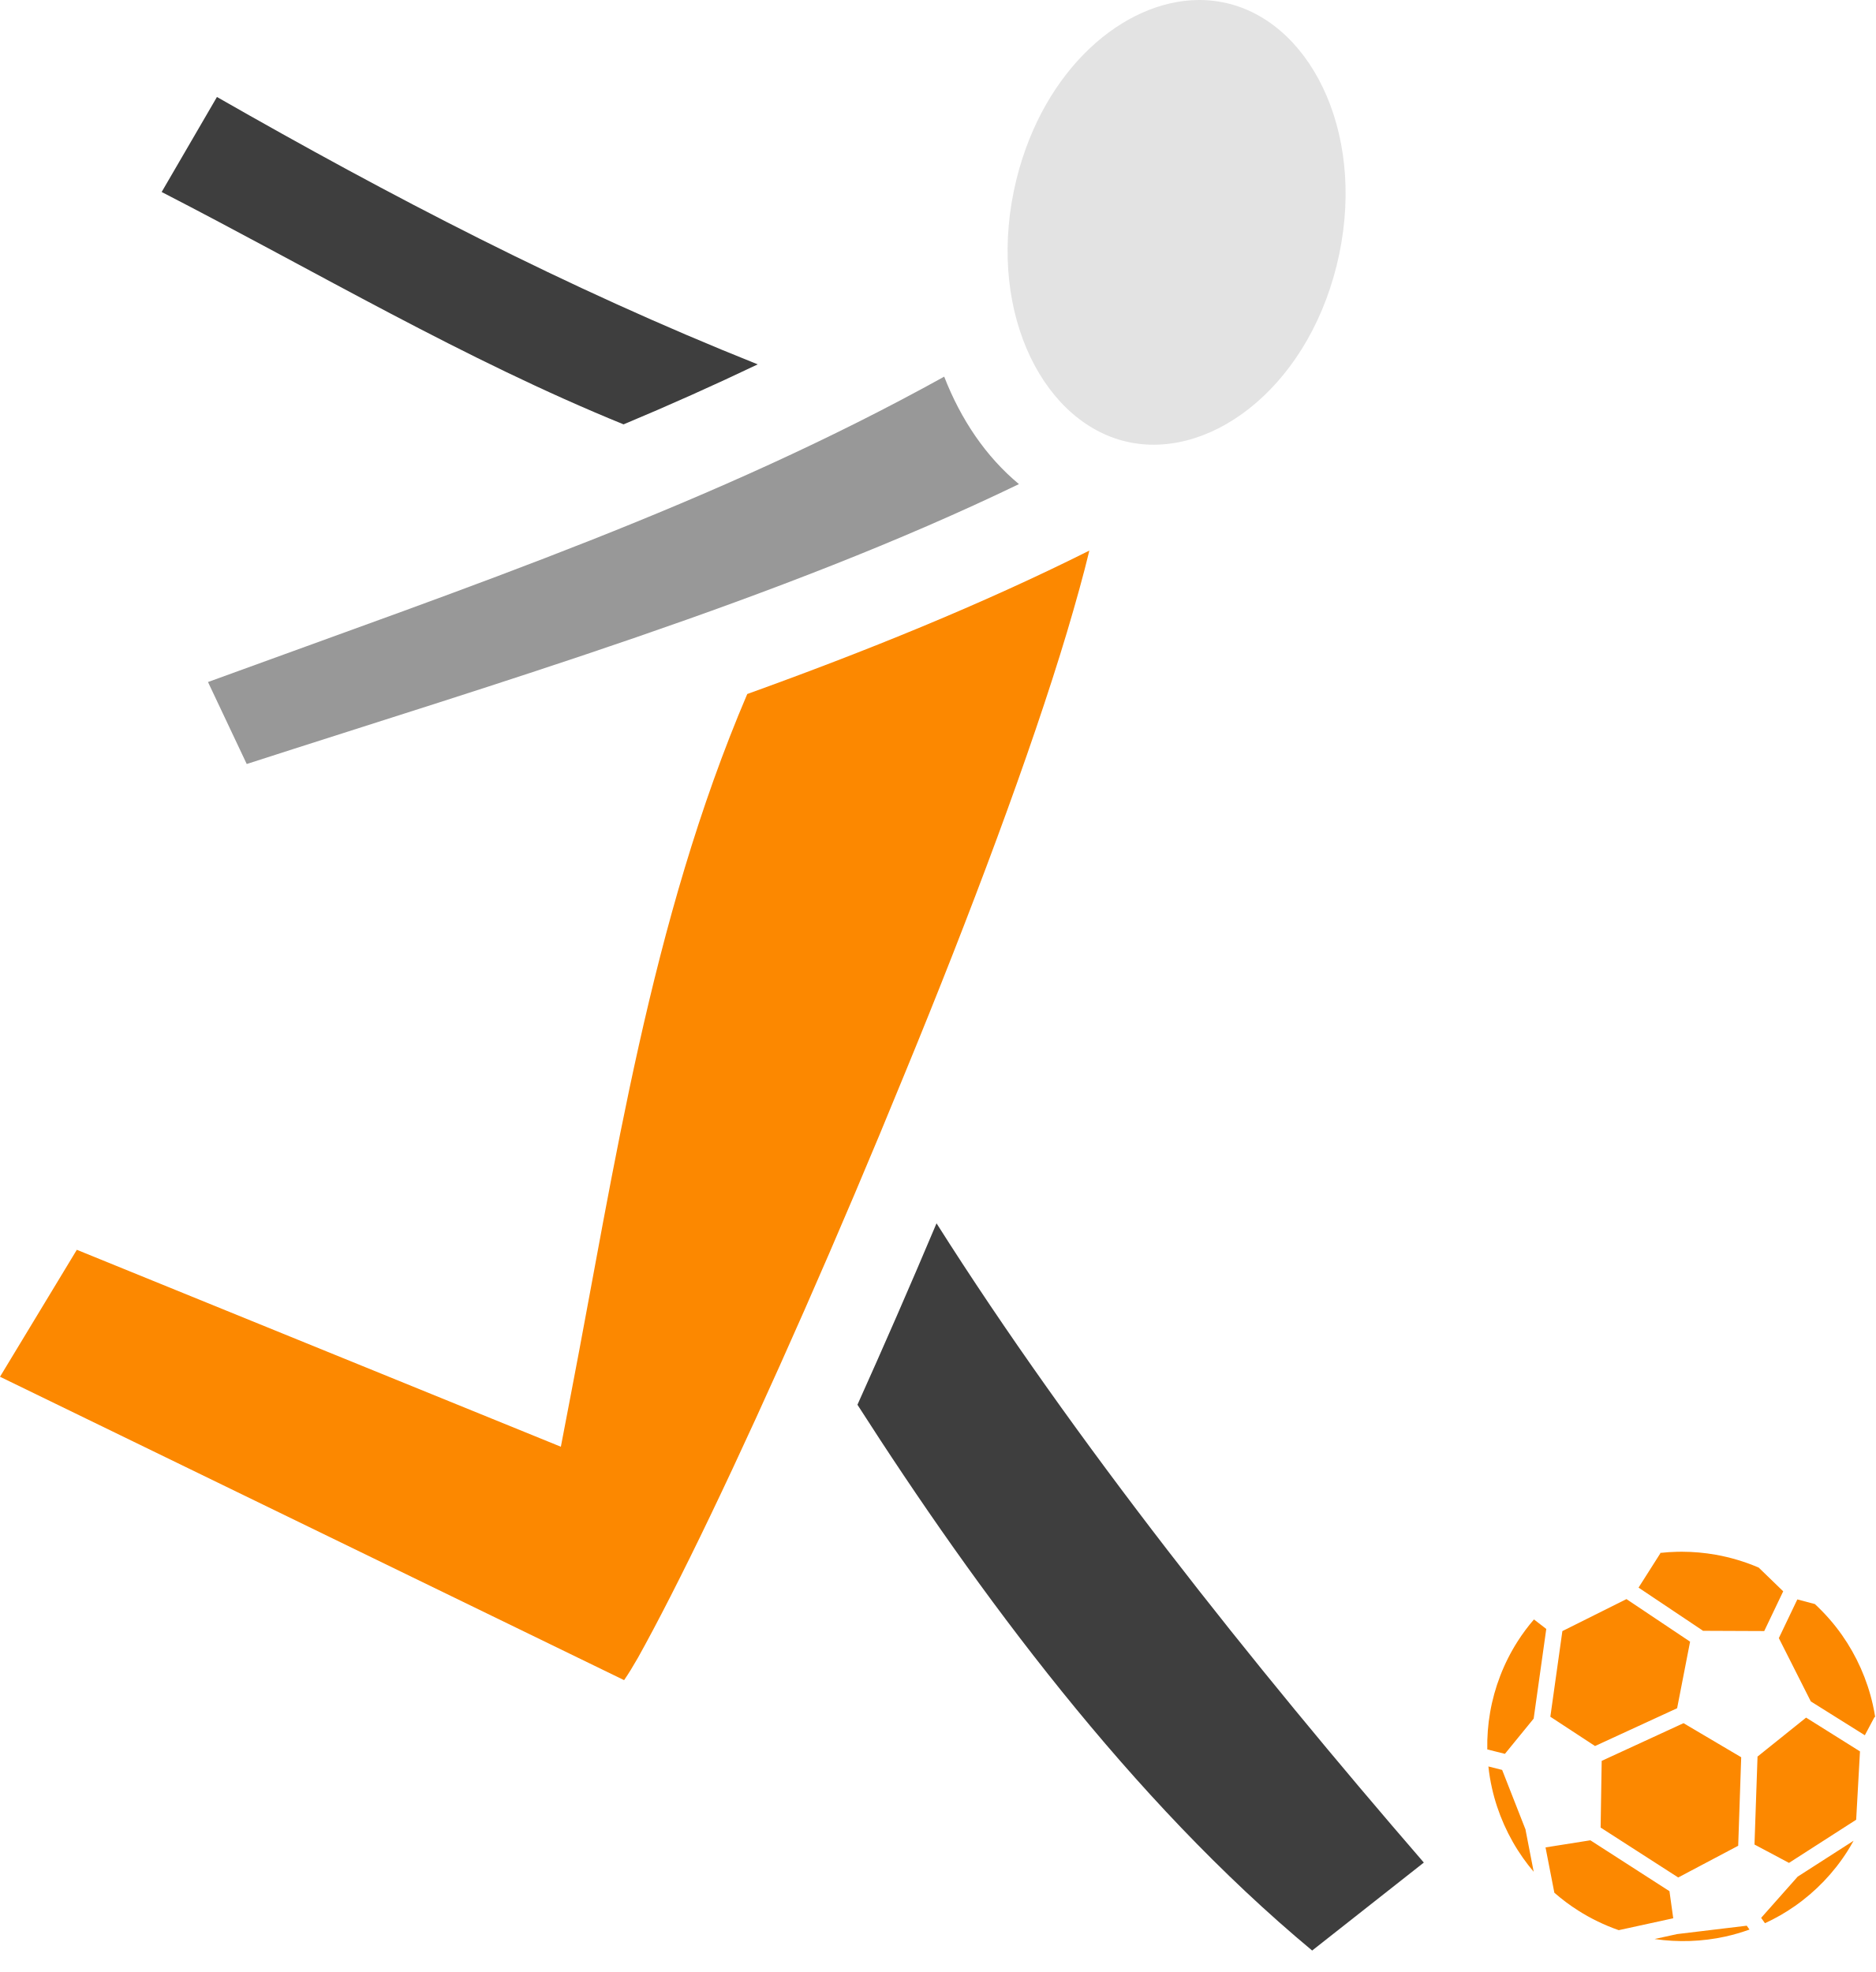
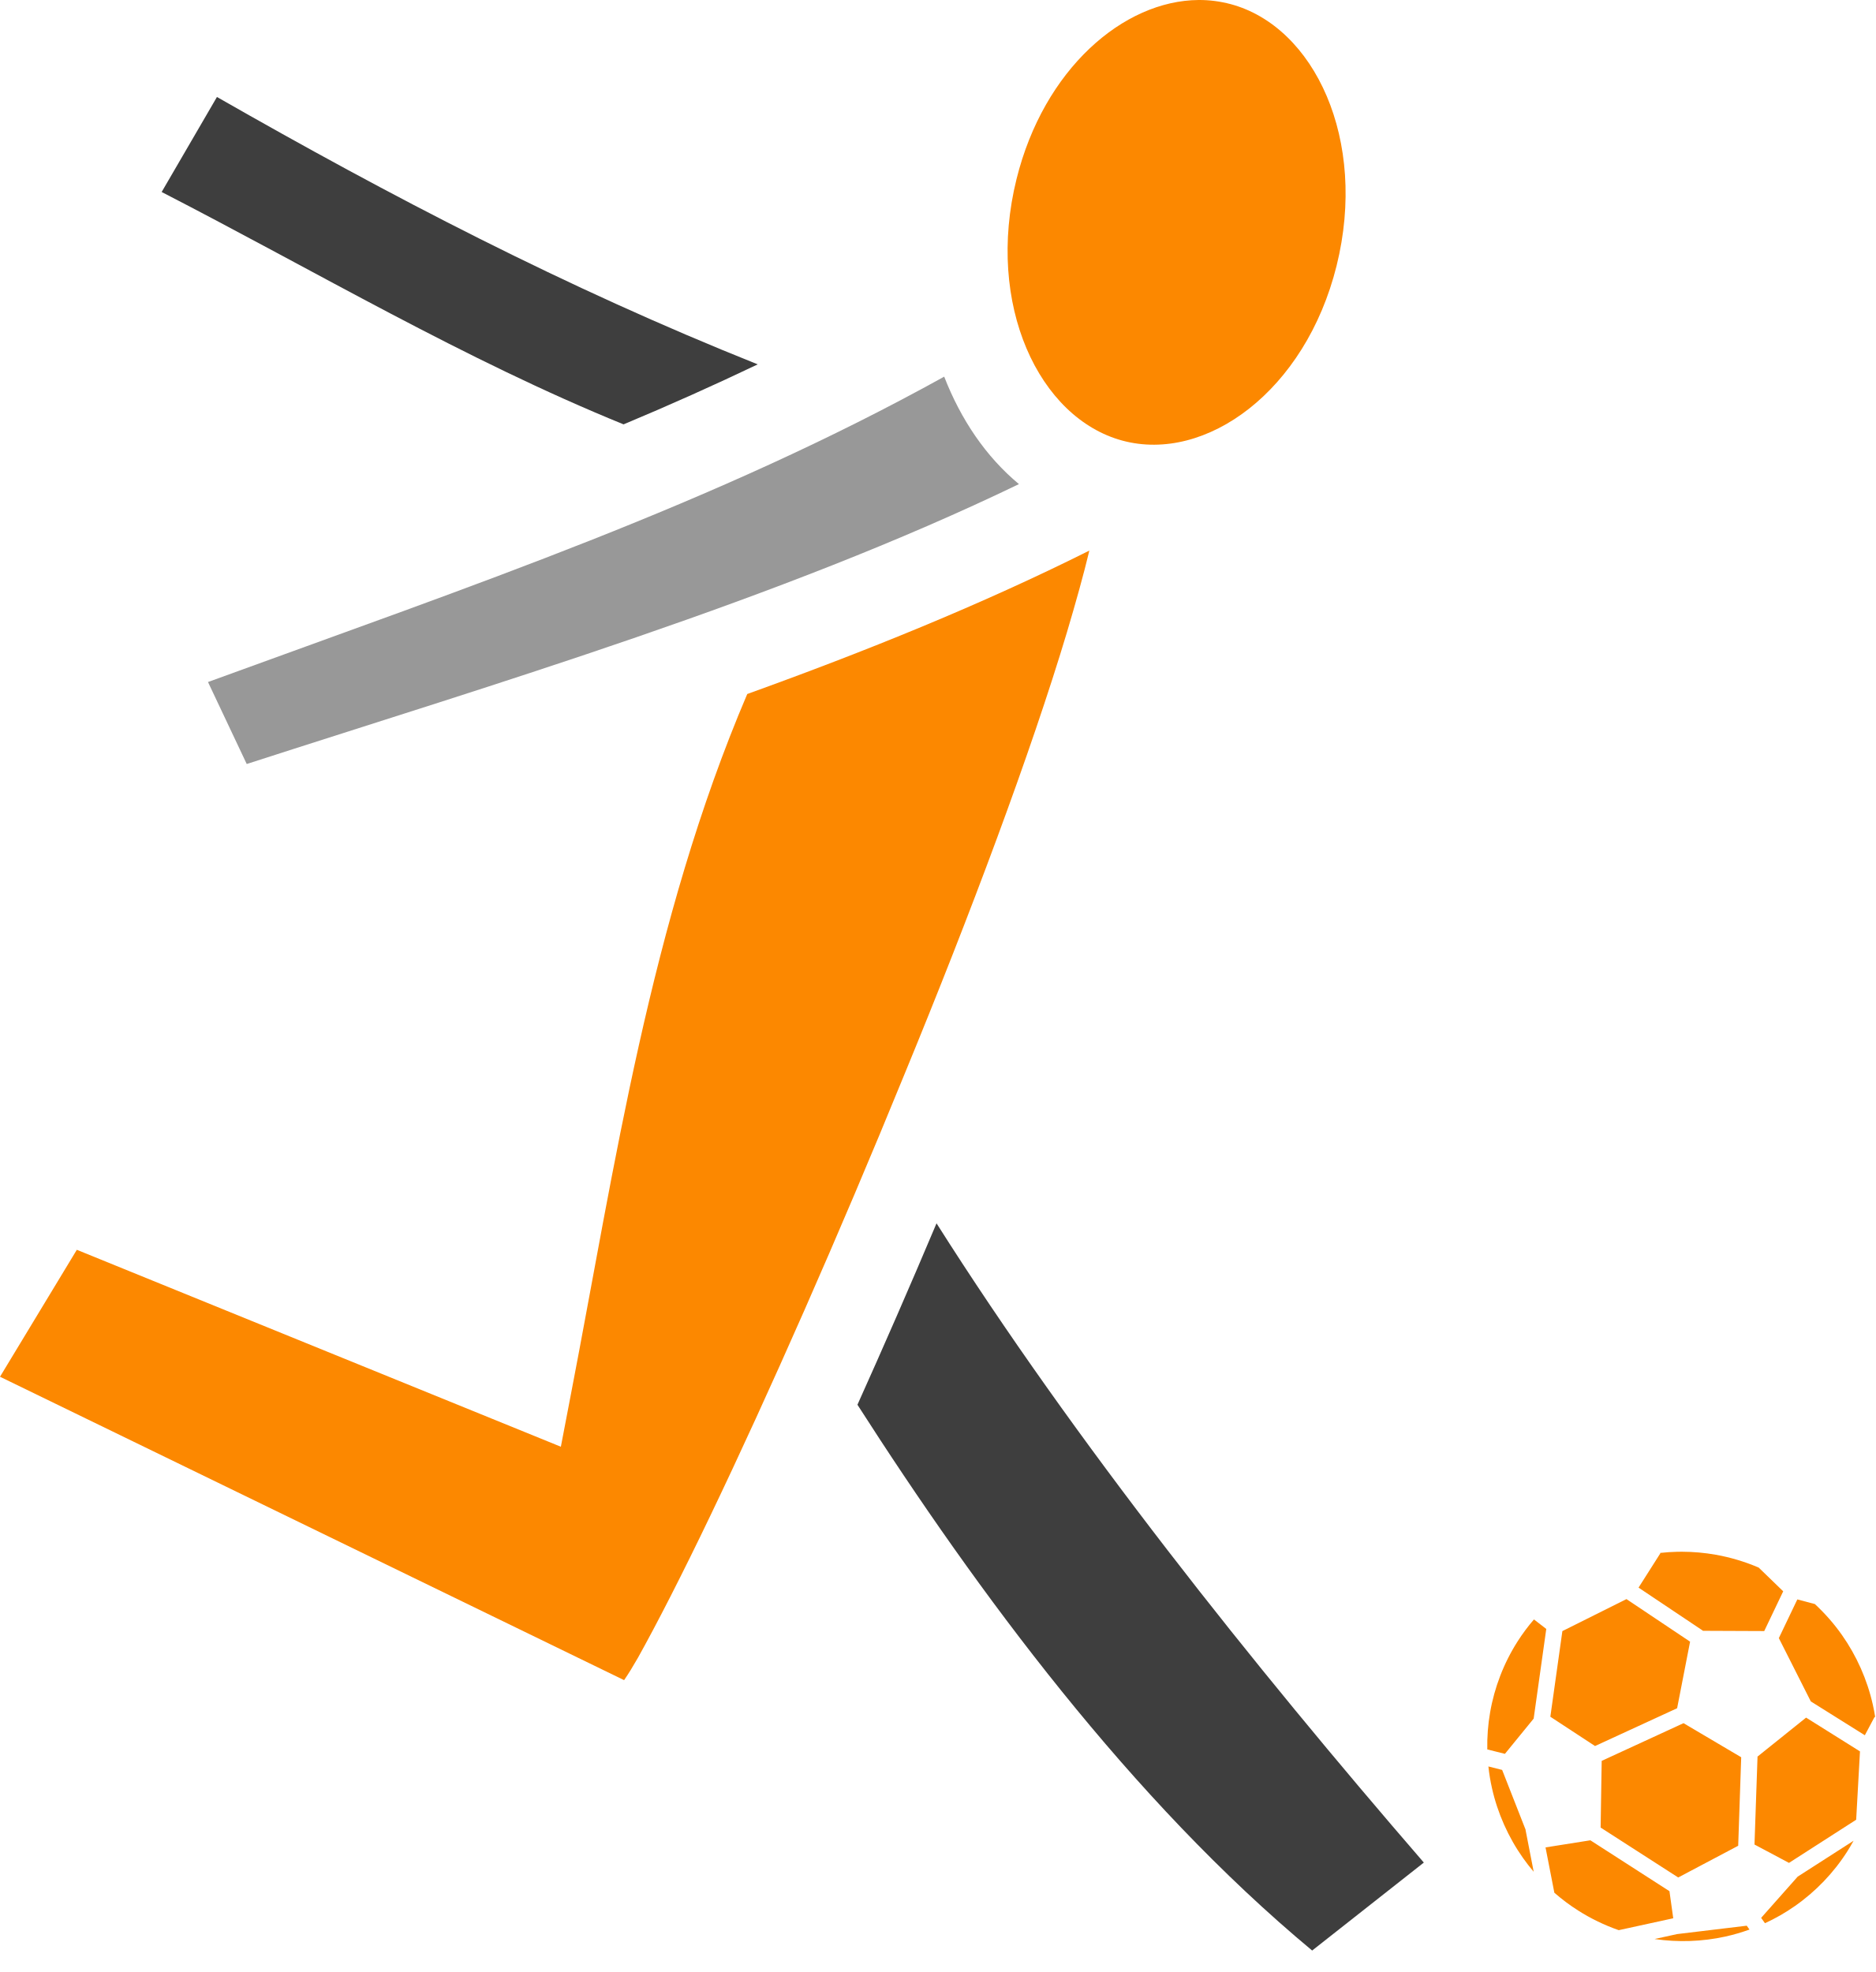
<svg xmlns="http://www.w3.org/2000/svg" width="58" height="61" viewBox="0 0 58 61" fill="none">
  <path d="M33.693 17.031C30.359 18.701 26.757 20.154 23.112 21.468C20.103 28.518 19.007 36.14 17.658 43.128L17.347 44.752L2.376 38.66L0 42.587L19.303 51.972C19.451 51.755 19.555 51.585 19.733 51.276C20.311 50.24 21.096 48.71 21.985 46.854C23.749 43.175 25.942 38.212 27.973 33.234C30.018 28.271 31.885 23.277 32.997 19.567C33.278 18.624 33.515 17.773 33.693 17.031Z" fill="#FC8800" />
  <path d="M26.52 43.453C27.32 41.675 28.151 39.773 28.966 37.841C33.234 44.582 38.732 51.477 44.038 57.615L40.584 60.336C34.968 55.667 30.225 49.235 26.52 43.453Z" fill="#3E3E3E" />
  <path d="M6.433 21.097C14.694 18.082 22.119 15.578 29.203 11.651C29.721 12.981 30.492 14.125 31.515 14.975C24.119 18.546 15.331 21.144 7.631 23.633L6.433 21.097Z" fill="#989898" />
  <path d="M5 5.939L6.71 3C12.069 6.063 17.478 8.89 23.436 11.271C22.073 11.921 20.694 12.539 19.286 13.127C14.351 11.117 9.802 8.411 5 5.939Z" fill="#3E3E3E" />
-   <path d="M31.441 5.536C32.285 2.138 34.745 0.016 37.072 3.9992e-05C37.413 -0.002 37.739 0.042 38.065 0.128C40.658 0.826 42.304 4.329 41.34 8.219C40.377 12.099 37.294 14.326 34.716 13.63C32.137 12.934 30.477 9.425 31.441 5.536Z" fill="#E3E3E3" />
+   <path d="M31.441 5.536C32.285 2.138 34.745 0.016 37.072 3.9992e-05C37.413 -0.002 37.739 0.042 38.065 0.128C40.658 0.826 42.304 4.329 41.34 8.219C40.377 12.099 37.294 14.326 34.716 13.63C32.137 12.934 30.477 9.425 31.441 5.536Z" fill="#FC8800" />
  <path d="M52.031 48C51.982 48 51.933 48 51.883 48.001C51.702 48.005 51.521 48.017 51.341 48.037C51.35 48.041 51.355 48.046 51.353 48.049L50.679 49.11L52.668 50.441L52.665 50.446L54.566 50.454L55.153 49.224L54.395 48.49C53.968 48.307 53.52 48.173 53.063 48.092C52.723 48.032 52.377 48.001 52.031 48H52.031ZM50.305 49.465L48.323 50.455L47.951 53.104L49.333 54.01L51.872 52.841L52.273 50.782L50.305 49.465H50.305ZM55.59 49.475L55.018 50.672L56.007 52.63L57.678 53.677L57.982 53.104C57.988 53.108 57.995 53.115 58 53.124C57.979 52.991 57.954 52.858 57.924 52.726C57.751 51.957 57.424 51.22 56.969 50.574C56.725 50.227 56.443 49.907 56.132 49.618L55.59 49.475L55.59 49.475ZM47.444 50.094C47.258 50.31 47.087 50.539 46.934 50.78C46.512 51.444 46.222 52.193 46.088 52.969C46.022 53.347 45.993 53.731 46.001 54.115L46.546 54.252L47.435 53.162L47.825 50.388L47.444 50.094ZM55.861 53.131L54.359 54.336L54.265 57.057L55.332 57.625L57.41 56.29L57.528 54.171L57.526 54.175L55.861 53.131L55.861 53.131ZM52.07 53.303L49.539 54.469L49.506 56.532L51.906 58.076L53.761 57.095L53.854 54.357L52.07 53.303H52.07ZM46.035 54.642C46.059 54.87 46.096 55.095 46.147 55.318C46.32 56.087 46.648 56.824 47.103 57.47C47.207 57.618 47.319 57.761 47.436 57.899L47.184 56.603L47.187 56.602L46.46 54.749L46.035 54.642ZM49.189 56.926L47.802 57.146L48.075 58.548C48.306 58.749 48.551 58.934 48.81 59.098C49.203 59.348 49.626 59.552 50.066 59.706L51.752 59.338L51.635 58.5L49.189 56.926L49.189 56.926ZM57.33 56.94L55.601 58.05L54.471 59.325L54.589 59.491C54.913 59.342 55.224 59.164 55.515 58.96C56.16 58.509 56.716 57.929 57.138 57.265C57.205 57.159 57.269 57.05 57.33 56.94L57.33 56.94ZM54.025 59.568L51.873 59.827L51.174 59.98C51.901 60.087 52.647 60.061 53.363 59.904C53.616 59.848 53.866 59.775 54.11 59.687L54.025 59.568L54.025 59.568Z" fill="#FC8800" />
</svg>
